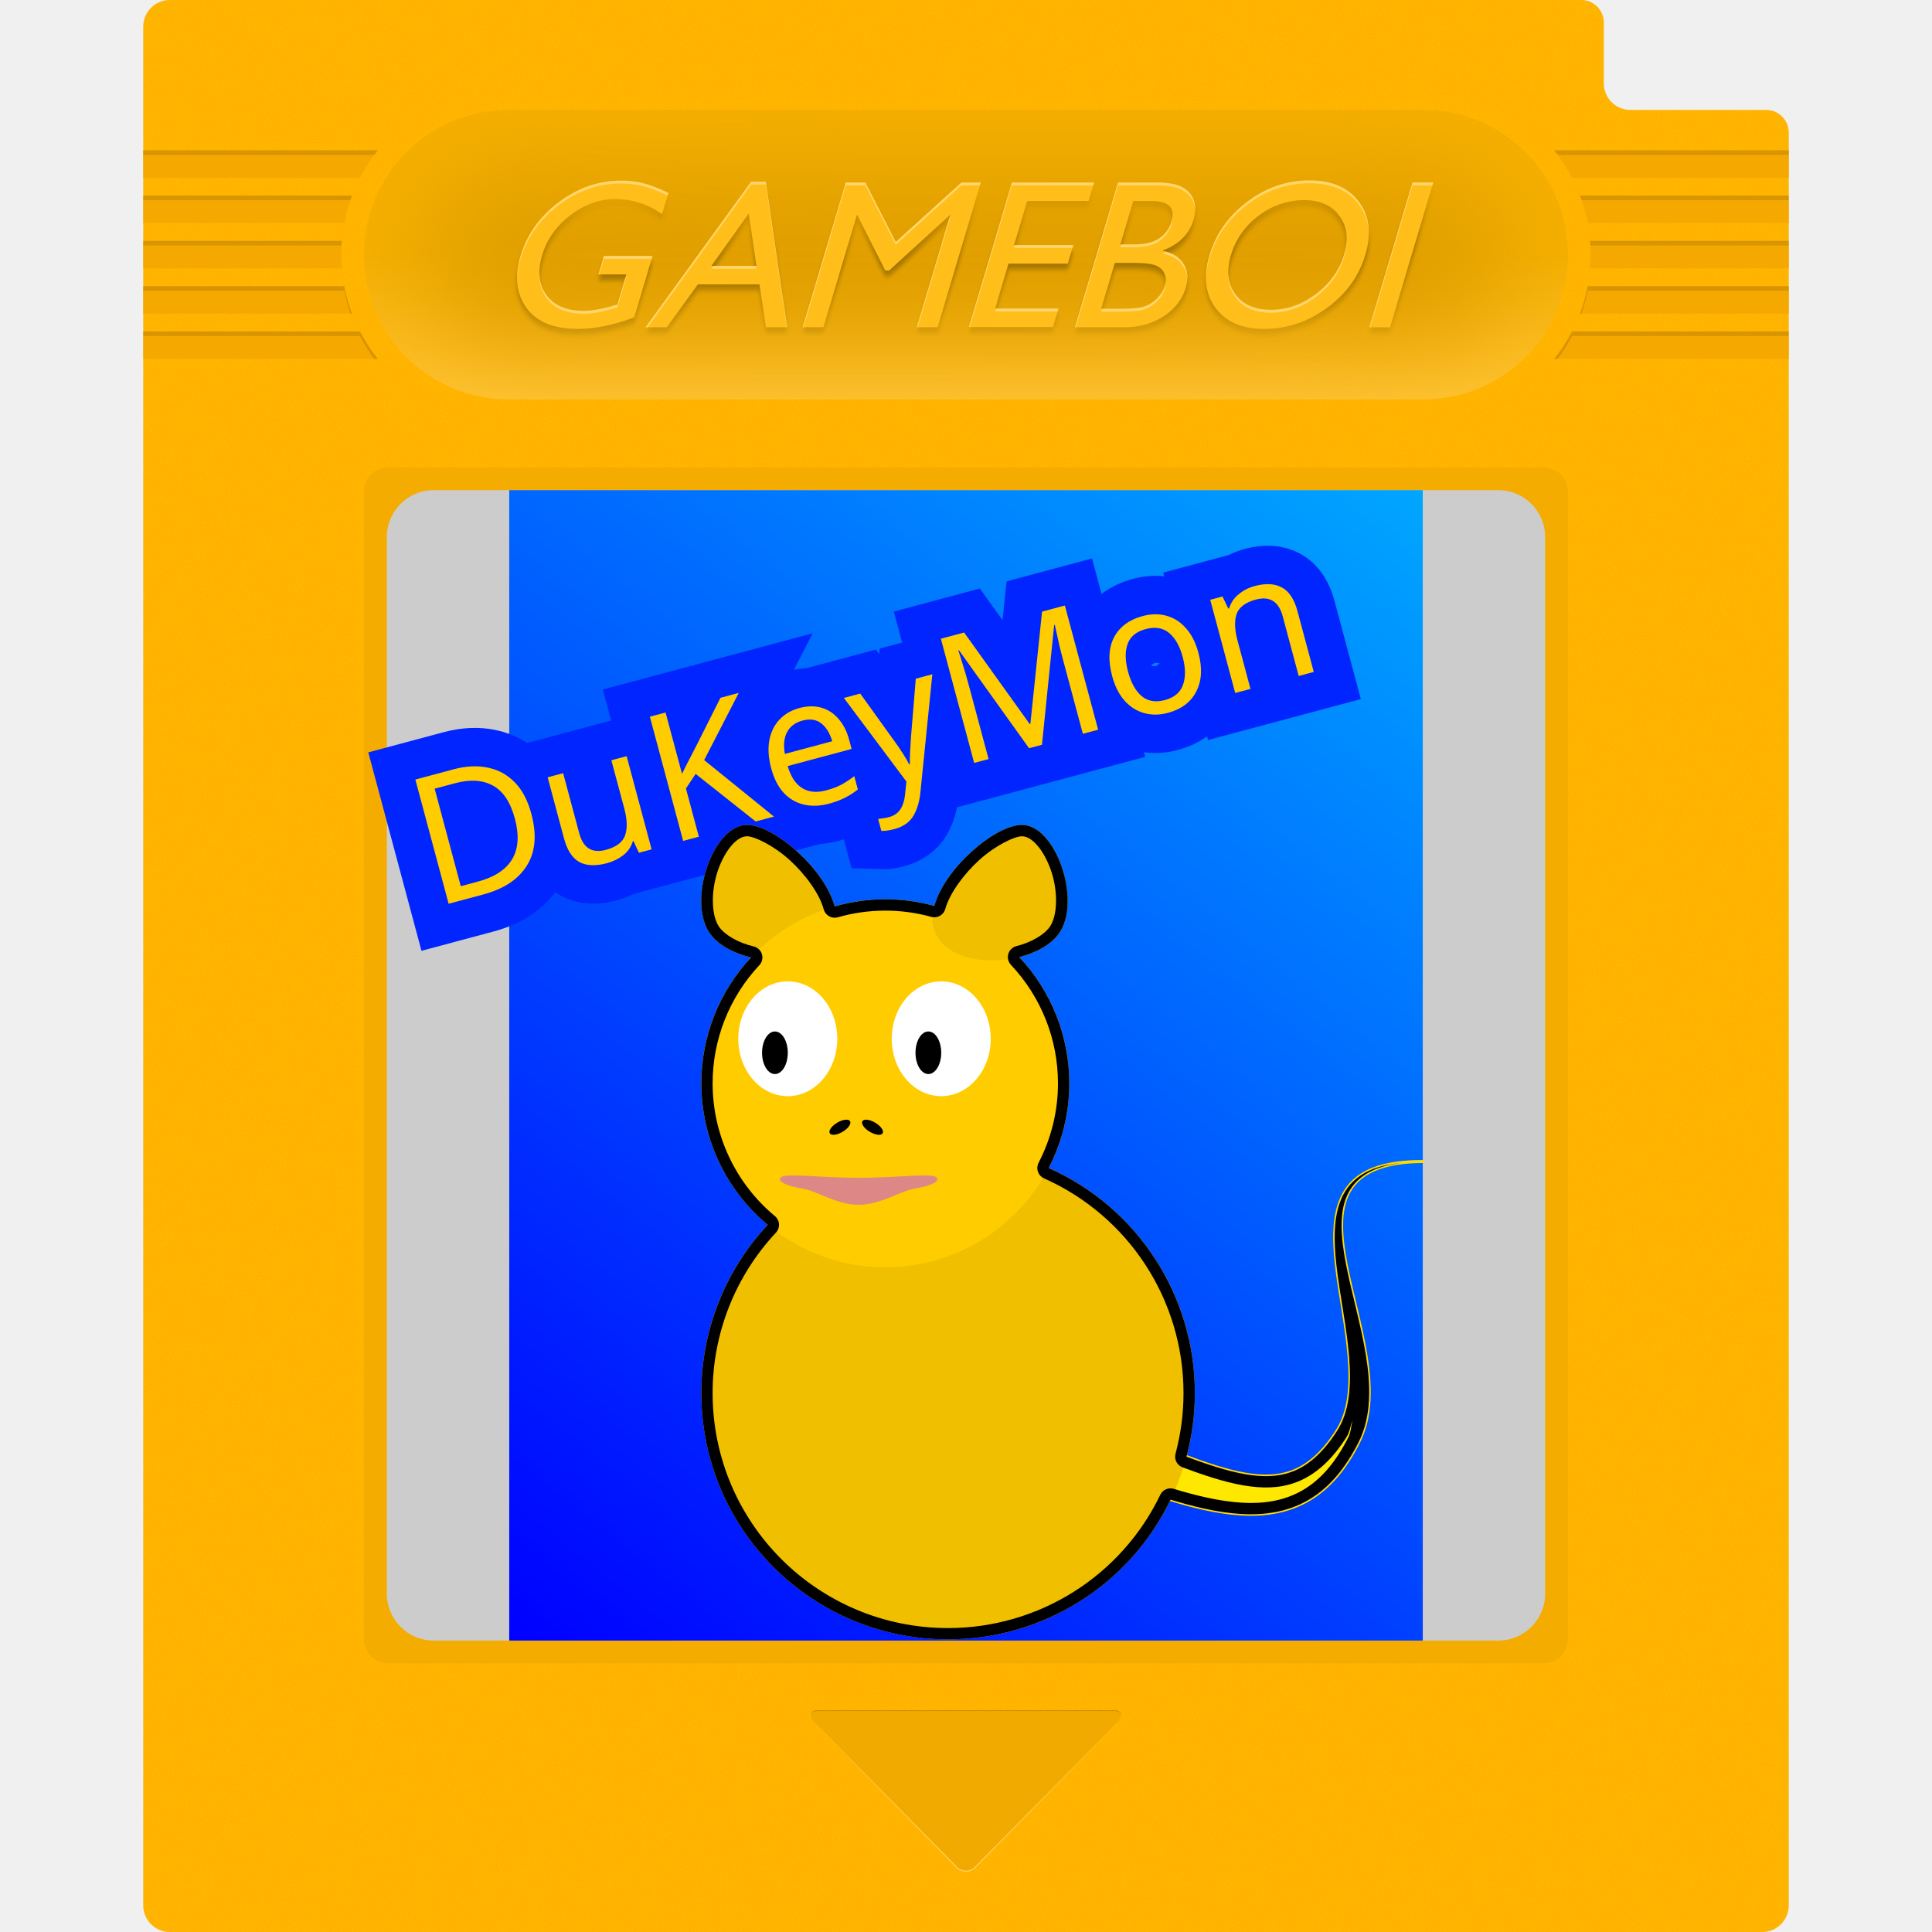
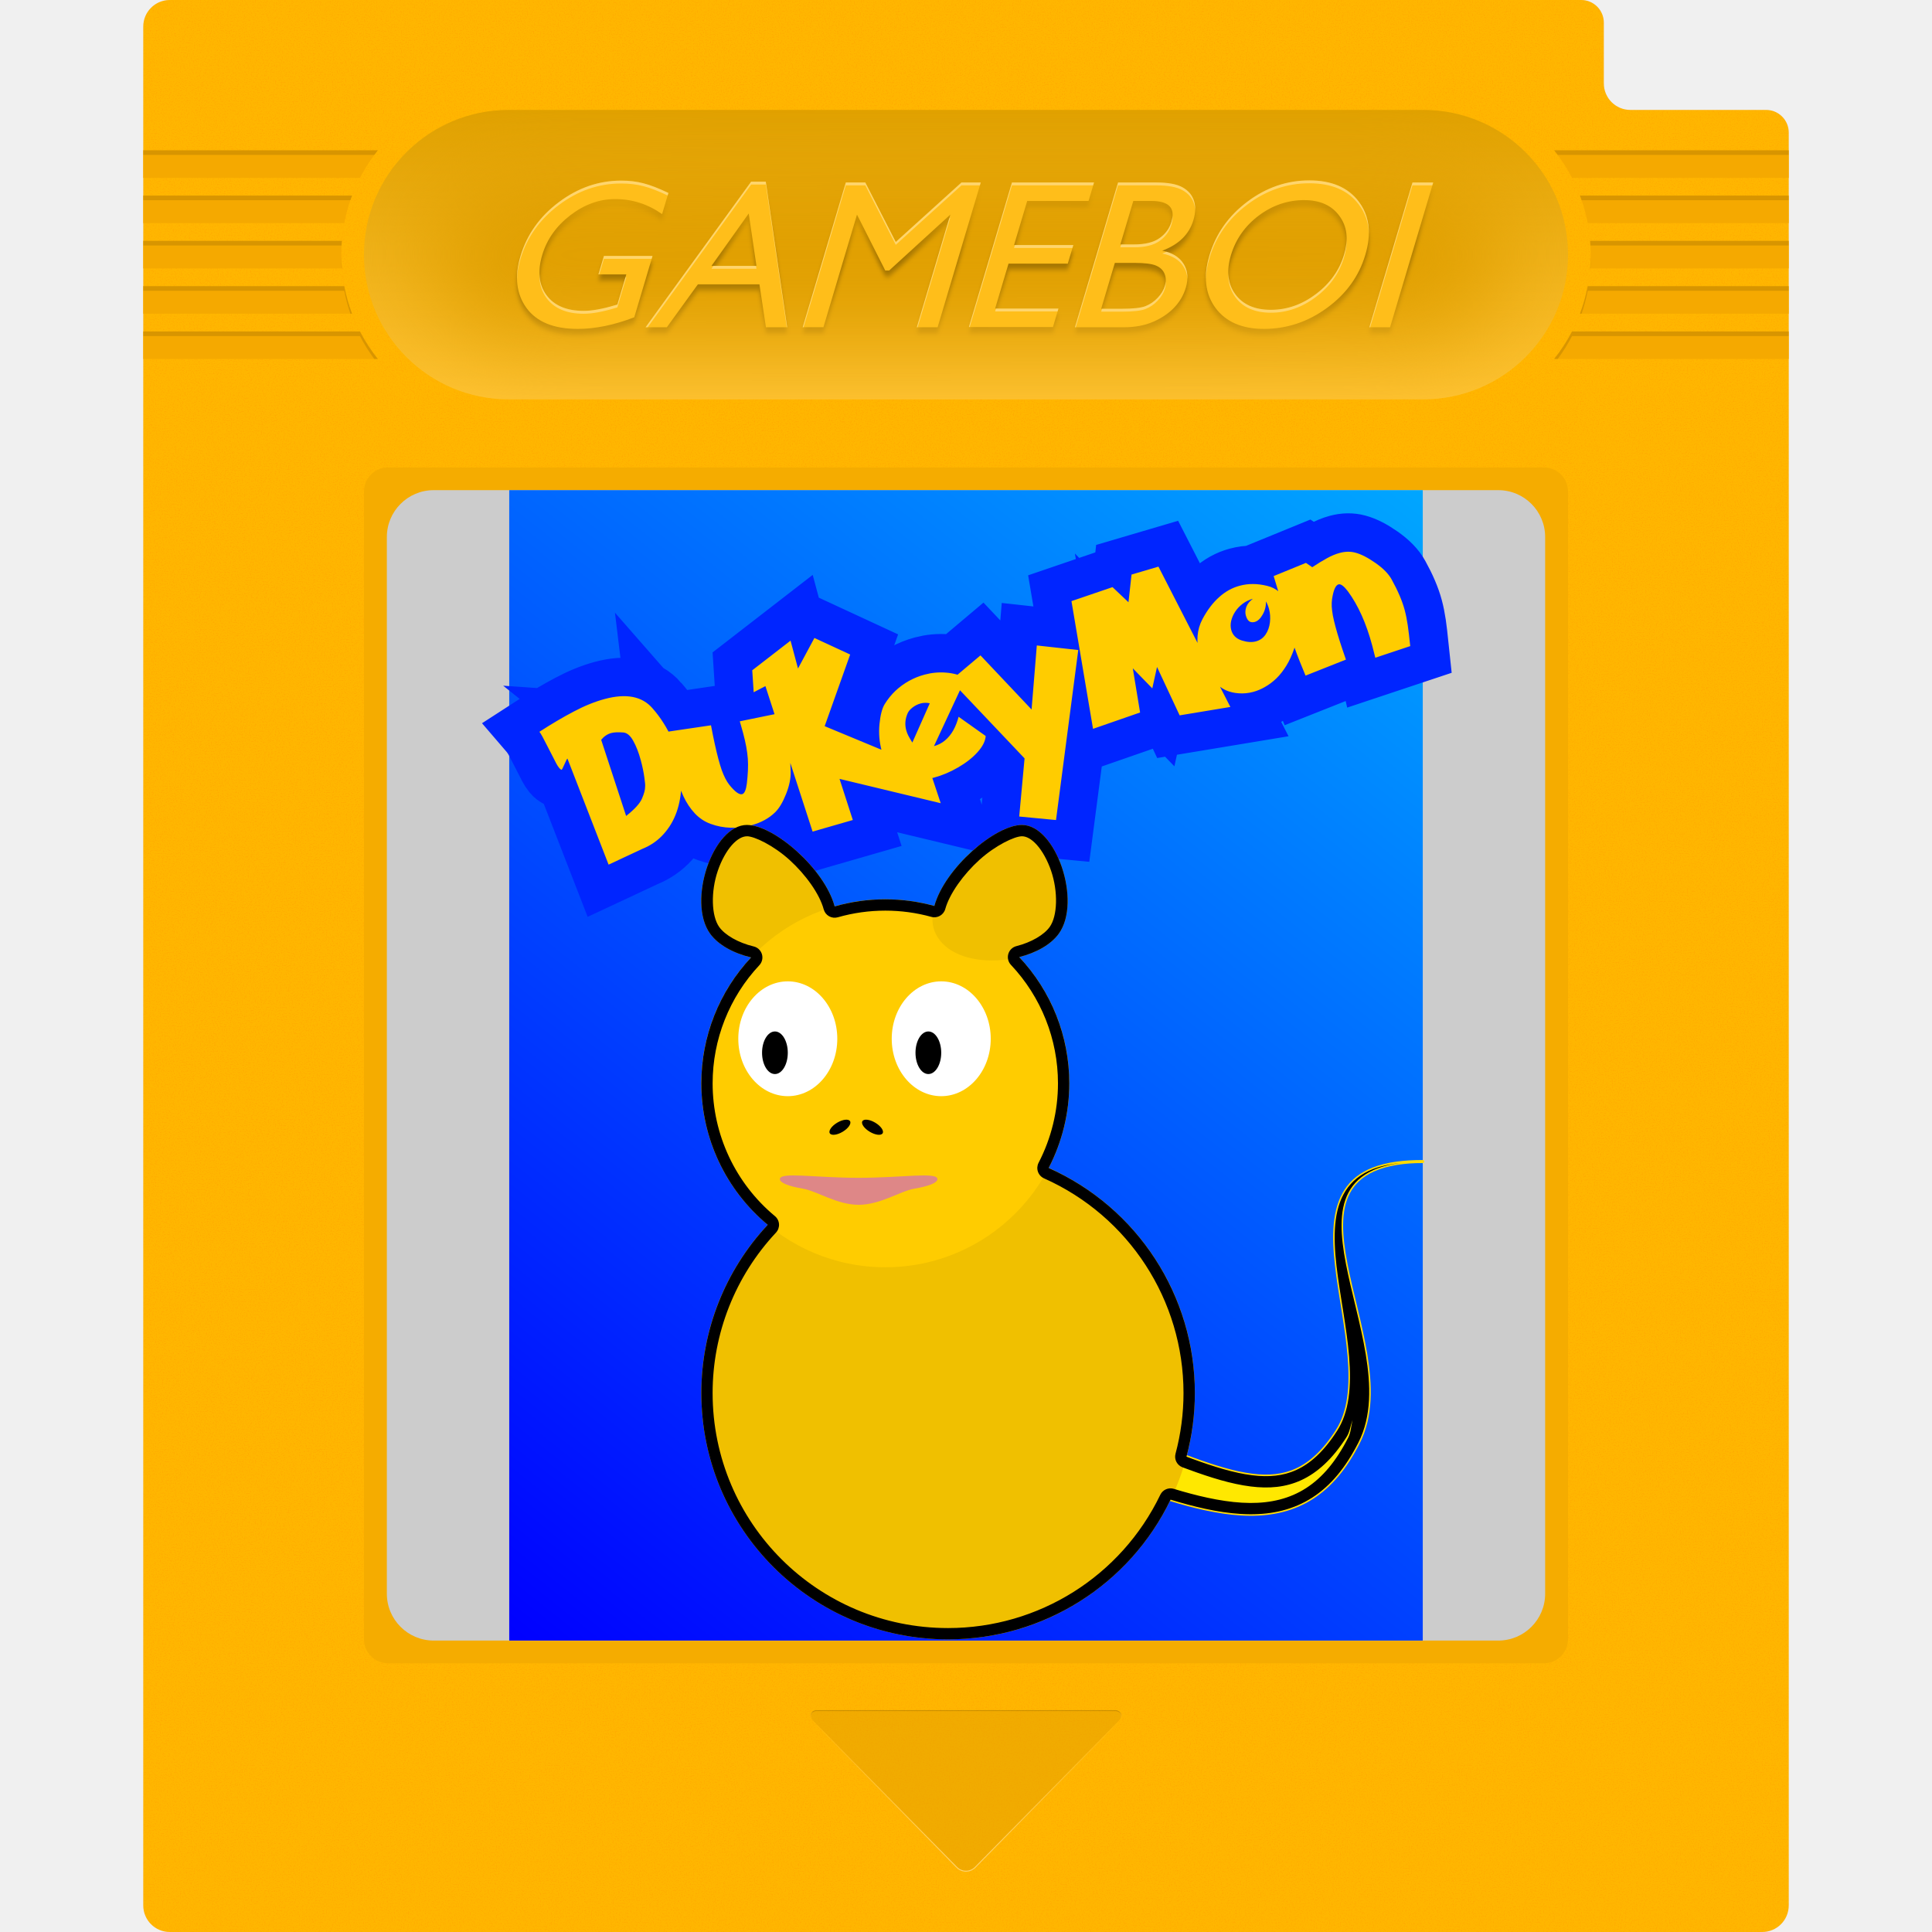
<svg xmlns="http://www.w3.org/2000/svg" xmlns:xlink="http://www.w3.org/1999/xlink" width="512" height="512" viewBox="0 0 135.467 135.467" version="1.1" id="svg5">
  <defs id="defs2">
    <linearGradient id="linearGradient33">
      <stop style="stop-color:#000000;stop-opacity:0.28;" offset="0" id="stop35" />
      <stop style="stop-color:#000000;stop-opacity:1;" offset="0.5" id="stop33" />
      <stop style="stop-color:#000000;stop-opacity:0;" offset="1" id="stop36" />
    </linearGradient>
    <linearGradient id="linearGradient30">
      <stop style="stop-color:#0000ff;stop-opacity:1;" offset="0" id="stop30" />
      <stop style="stop-color:#00a6ff;stop-opacity:1;" offset="1" id="stop31" />
    </linearGradient>
    <linearGradient id="linearGradient27">
-       <stop style="stop-color:#f5af00;stop-opacity:1;" offset="0.503" id="stop27" />
+       <stop style="stop-color:#e0a100;stop-opacity:1;" offset="0" id="stop27" />
      <stop style="stop-color:#ffc333;stop-opacity:1;" offset="1" id="stop28" />
    </linearGradient>
    <linearGradient id="linearGradient3">
      <stop style="stop-color:#000000;stop-opacity:0.46;" offset="0" id="stop3" />
      <stop style="stop-color:#ffffff;stop-opacity:0;" offset="0.05" id="stop4" />
      <stop style="stop-color:#ffffff;stop-opacity:1;" offset="1" id="stop5" />
    </linearGradient>
    <linearGradient xlink:href="#linearGradient3" id="linearGradient4" x1="67.733" y1="119.978" x2="67.733" y2="131.171" gradientUnits="userSpaceOnUse" />
    <clipPath clipPathUnits="userSpaceOnUse" id="clipPath26">
      <rect style="opacity:1;fill:#f5af00;fill-opacity:1;stroke:none;stroke-width:3.175;stroke-linecap:round;stroke-linejoin:round;stroke-miterlimit:12;stroke-dasharray:none;stroke-opacity:1;paint-order:markers stroke fill" id="rect27" width="84.425" height="20.294" x="22.891" y="-32.577" ry="10.147" />
    </clipPath>
    <filter style="color-interpolation-filters:sRGB" id="filter27" x="-0.111" y="-0.712" width="1.222" height="2.424">
      <feGaussianBlur stdDeviation="3.515" id="feGaussianBlur27" />
    </filter>
    <linearGradient xlink:href="#linearGradient27" id="linearGradient28" x1="67.733" y1="7.708" x2="67.733" y2="28.002" gradientUnits="userSpaceOnUse" />
    <linearGradient xlink:href="#linearGradient30" id="linearGradient31" x1="183.11" y1="94.387" x2="249.695" y2="10.538" gradientUnits="userSpaceOnUse" />
    <linearGradient xlink:href="#linearGradient33" id="linearGradient34" x1="-68.186" y1="20.95" x2="-68.416" y2="10.683" gradientUnits="userSpaceOnUse" gradientTransform="translate(139.7684,2.524567)" />
    <filter style="color-interpolation-filters:sRGB" id="filter34" x="-0.007" y="-0.043" width="1.014" height="1.086">
      <feGaussianBlur stdDeviation="0.187" id="feGaussianBlur34" />
    </filter>
    <filter style="color-interpolation-filters:sRGB;" id="filter41" x="0" y="0" width="1" height="1">
      <feTurbulence type="fractalNoise" baseFrequency="12 14" numOctaves="4" seed="338" result="turbulence" id="feTurbulence40" />
      <feComposite in="SourceGraphic" in2="turbulence" operator="in" result="composite1" id="feComposite40" />
      <feColorMatrix values="1 0 0 0 0 0 1 0 0 0 0 0 1 0 0 0 0 0 4 -1 " result="color" id="feColorMatrix40" />
      <feFlood flood-opacity="1" flood-color="rgb(255,173,0)" result="flood" id="feFlood40" />
      <feMerge result="merge" id="feMerge41">
        <feMergeNode in="flood" id="feMergeNode40" />
        <feMergeNode in="color" id="feMergeNode41" />
      </feMerge>
      <feComposite in2="SourceGraphic" operator="in" result="composite2" id="feComposite41" />
    </filter>
    <filter style="color-interpolation-filters:sRGB;" id="filter44" x="0" y="0" width="1" height="1">
      <feTurbulence type="fractalNoise" baseFrequency="12 12" numOctaves="4" seed="338" result="turbulence" id="feTurbulence43" />
      <feComposite in="SourceGraphic" in2="turbulence" operator="in" result="composite1" id="feComposite43" />
      <feColorMatrix values="1 0 0 0 0 0 1 0 0 0 0 0 1 0 0 0 0 0 4 -1 " result="color" id="feColorMatrix43" />
      <feFlood flood-opacity="1" flood-color="rgb(255,173,0)" result="flood" id="feFlood43" />
      <feMerge result="merge" id="feMerge44">
        <feMergeNode in="flood" id="feMergeNode43" />
        <feMergeNode in="color" id="feMergeNode44" />
      </feMerge>
      <feComposite in2="SourceGraphic" operator="in" result="composite2" id="feComposite44" />
    </filter>
  </defs>
  <g id="layer1">
    <path id="rect1" style="opacity:1;fill:#ffb600;fill-opacity:1;stroke-width:1.058;stroke-linecap:round;stroke-linejoin:round;stroke-miterlimit:12;paint-order:markers stroke fill;filter:url(#filter41)" d="M 11.911,0 C 10.877,0 10.045,0.832 10.045,1.866 V 133.601 c 0,1.034 0.832,1.866 1.866,1.866 H 123.556 c 1.034,0 1.866,-0.832 1.866,-1.866 V 9.295 a 1.587,1.587 45 0 0 -1.587,-1.587 h -9.513 c -1.034,0 -1.866,-0.832 -1.866,-1.866 V 1.587 A 1.587,1.587 45 0 0 110.868,0 Z" />
    <path id="rect6" style="opacity:1;fill:#f5a900;fill-opacity:1;stroke:none;stroke-width:1.634;stroke-linecap:round;stroke-linejoin:round;stroke-miterlimit:12;stroke-dasharray:none;stroke-opacity:1;paint-order:markers stroke fill" d="M 10.045 10.538 L 10.045 12.472 L 25.241 12.472 C 25.597 11.785 26.019 11.137 26.498 10.538 L 10.045 10.538 z M 108.969 10.538 C 109.448 11.137 109.87 11.785 110.225 12.472 L 125.421 12.472 L 125.421 10.538 L 108.969 10.538 z M 10.045 13.713 L 10.045 15.647 L 24.142 15.647 C 24.269 14.98 24.452 14.334 24.687 13.713 L 10.045 13.713 z M 110.779 13.713 C 111.014 14.334 111.198 14.98 111.325 15.647 L 125.421 15.647 L 125.421 13.713 L 110.779 13.713 z M 10.045 16.888 L 10.045 18.822 L 23.973 18.822 C 23.947 18.503 23.933 18.181 23.933 17.855 C 23.933 17.53 23.947 17.207 23.973 16.888 L 10.045 16.888 z M 111.494 16.888 C 111.52 17.207 111.533 17.53 111.533 17.855 C 111.533 18.181 111.52 18.503 111.494 18.822 L 125.421 18.822 L 125.421 16.888 L 111.494 16.888 z M 10.045 20.063 L 10.045 21.997 L 24.687 21.997 C 24.452 21.375 24.268 20.729 24.141 20.063 L 10.045 20.063 z M 111.326 20.063 C 111.198 20.729 111.015 21.375 110.78 21.997 L 125.421 21.997 L 125.421 20.063 L 111.326 20.063 z M 10.045 23.238 L 10.045 25.172 L 26.498 25.172 C 26.018 24.572 25.597 23.925 25.241 23.238 L 10.045 23.238 z M 110.226 23.238 C 109.87 23.925 109.448 24.572 108.969 25.172 L 125.421 25.172 L 125.421 23.238 L 110.226 23.238 z " />
    <path id="path2" style="opacity:0.44;fill:#e09c00;stroke-width:0.132;stroke-linecap:round;stroke-linejoin:round;stroke-miterlimit:12;paint-order:markers stroke fill;stroke:url(#linearGradient4);stroke-opacity:1;stroke-dasharray:none;fill-opacity:1" d="M 67.113,130.911 56.977,120.608 a 0.371,0.371 0 0 1 0.264,-0.63 h 20.983 a 0.371,0.371 0 0 1 0.264,0.63 l -10.136,10.302 a 0.87,0.87 0 0 1 -1.241,0 z" />
    <path style="baseline-shift:baseline;display:inline;overflow:visible;vector-effect:none;fill:#ffb600;stroke-linecap:round;stroke-linejoin:round;stroke-miterlimit:12;paint-order:markers stroke fill;filter:url(#filter44);enable-background:accumulate;stop-color:#000000" d="m 35.668,6.12 c -6.474,0 -11.734,5.261 -11.734,11.734 0,6.474 5.261,11.734 11.734,11.734 h 64.131 c 6.474,0 11.734,-5.261 11.734,-11.734 0,-6.474 -5.261,-11.734 -11.734,-11.734 z m 0,3.174 h 64.131 c 4.77,0 8.559,3.791 8.559,8.561 0,4.77 -3.789,8.561 -8.559,8.561 H 35.668 c -4.77,0 -8.559,-3.791 -8.559,-8.561 0,-4.77 3.789,-8.561 8.559,-8.561 z" id="path42" />
    <rect style="opacity:1;fill:url(#linearGradient28);fill-opacity:1;stroke:none;stroke-width:3.175;stroke-linecap:round;stroke-linejoin:round;stroke-miterlimit:12;stroke-dasharray:none;stroke-opacity:1;paint-order:markers stroke fill" id="rect5" width="84.425" height="20.294" x="25.521" y="7.708" ry="10.147" />
    <path id="path23" style="opacity:0.12;fill:#000000;fill-opacity:1;stroke:none;stroke-width:1.634;stroke-linecap:round;stroke-linejoin:round;stroke-miterlimit:12;stroke-dasharray:none;stroke-opacity:1;paint-order:markers stroke fill" d="m 10.045,10.538 v 0.326 H 26.246 c 0.082,-0.11 0.166,-0.219 0.252,-0.326 z m 98.924,0 c 0.086,0.107 0.17,0.216 0.252,0.326 h 16.201 v -0.326 z m -98.924,3.175 v 0.326 h 14.524 c 0.038,-0.109 0.077,-0.218 0.118,-0.326 z m 100.734,0 c 0.041,0.108 0.08,0.217 0.118,0.326 h 14.524 v -0.326 z m -100.734,3.175 v 0.326 h 13.905 c 0.006,-0.109 0.013,-0.218 0.022,-0.326 z m 101.449,0 c 0.009,0.108 0.016,0.217 0.022,0.326 h 13.905 v -0.326 z m -87.56,1.13 c -7.37e-4,0.054 -0.001,0.109 -0.001,0.163 0,0.215 0.006,0.428 0.017,0.64 h 0.022 c -0.022,-0.265 -0.035,-0.533 -0.038,-0.804 z m 87.598,0 c -0.004,0.27 -0.017,0.538 -0.038,0.804 h 0.022 c 0.011,-0.212 0.017,-0.426 0.017,-0.64 0,-0.054 -2.9e-4,-0.109 -0.001,-0.163 z M 10.045,20.063 v 0.326 h 14.096 c 0.105,0.55 0.249,1.087 0.428,1.608 h 0.118 c -0.235,-0.621 -0.419,-1.268 -0.546,-1.934 z m 101.28,0 c -0.127,0.666 -0.311,1.312 -0.546,1.934 h 0.118 c 0.179,-0.52 0.323,-1.057 0.428,-1.608 h 14.096 v -0.326 z m -101.28,3.175 v 0.326 h 15.195 c 0.292,0.564 0.629,1.102 1.005,1.608 h 0.252 C 26.018,24.572 25.597,23.925 25.241,23.238 Z m 100.18,0 c -0.356,0.687 -0.778,1.334 -1.257,1.934 h 0.252 c 0.376,-0.506 0.713,-1.044 1.005,-1.608 h 15.195 v -0.326 z" />
    <path id="path26" clip-path="url(#clipPath26)" style="display:inline;opacity:1;mix-blend-mode:normal;fill:#e09f00;fill-opacity:1;stroke:none;stroke-width:3.175;stroke-linecap:round;stroke-linejoin:round;stroke-miterlimit:12;stroke-dasharray:none;stroke-opacity:1;paint-order:markers stroke fill;filter:url(#filter27)" d="m 96.359,-28.346 c -21.47,0.012 -42.944,-0.053 -64.411,0.094 -3.432,0.544 -5.836,4.592 -4.462,7.839 0.874,2.428 3.434,4.143 6.027,3.869 9.566,0.043 19.133,0.015 28.7,0.026 12.051,-0.009 24.106,0.02 36.153,-0.119 3.385,-0.6 5.707,-4.599 4.359,-7.812 -0.828,-2.351 -3.228,-4.002 -5.725,-3.906 -0.214,0.003 -0.427,0.005 -0.641,0.008 z" transform="translate(2.629564,40.28431)" />
    <rect style="opacity:1;fill:#f5ac00;fill-opacity:1;stroke:none;stroke-width:4.432;stroke-linecap:round;stroke-linejoin:round;stroke-miterlimit:12;stroke-dasharray:none;stroke-opacity:1;paint-order:markers stroke fill" id="rect28" width="84.425" height="83.85" x="25.521" y="32.775" ry="1.694" />
    <g id="g31" transform="matrix(0.9620046,0,0,0.9620046,-140.4466,24.23088)">
      <rect style="opacity:1;fill:#cccccc;fill-opacity:1;stroke:none;stroke-width:4.432;stroke-linecap:round;stroke-linejoin:round;stroke-miterlimit:12;stroke-dasharray:none;stroke-opacity:1;paint-order:markers stroke fill" id="rect29" width="84.425" height="83.85" x="174.19" y="10.538" ry="3.416" />
      <rect style="opacity:1;fill:url(#linearGradient31);fill-opacity:1;stroke:none;stroke-width:2.896;stroke-linecap:round;stroke-linejoin:round;stroke-miterlimit:12;stroke-dasharray:none;stroke-opacity:1;paint-order:markers stroke fill" id="rect30" width="66.585" height="83.85" x="183.11" y="10.538" ry="0" />
    </g>
    <path d="m 47.817,18.36 h 3.408 v 4.302 q -1.875,0.814 -3.72,0.814 -2.521,0 -4.033,-1.468 -1.504,-1.475 -1.504,-3.633 0,-2.274 1.562,-3.786 1.562,-1.511 3.917,-1.511 0.857,0 1.628,0.189 0.77,0.182 1.947,0.676 v 1.482 q -1.817,-1.054 -3.604,-1.054 -1.664,0 -2.805,1.134 -1.141,1.134 -1.141,2.783 0,1.729 1.141,2.827 1.141,1.097 2.936,1.097 0.872,0 2.085,-0.4 l 0.138,-0.044 v -2.114 h -1.955 z m 8.77,-5.21 h 1.025 l 4.541,10.209 h -1.49 l -1.352,-3.008 h -4.316 l -1.279,3.008 h -1.49 z m 2.129,5.908 -1.635,-3.677 -1.519,3.677 z m 12.636,-5.849 h 1.352 v 10.151 h -1.461 v -7.898 l -3.125,3.924 h -0.269 l -3.154,-3.924 v 7.898 H 63.243 V 13.208 h 1.366 l 3.379,4.171 z m 3.539,0 h 5.755 v 1.293 H 76.344 v 3.095 h 4.156 v 1.301 H 76.344 v 3.154 h 4.44 v 1.293 H 74.891 Z M 85.769,23.359 H 82.332 V 13.208 h 2.659 q 1.257,0 1.962,0.342 0.705,0.334 1.075,0.93 0.371,0.589 0.371,1.366 0,1.497 -1.548,2.144 1.112,0.211 1.766,0.916 0.661,0.705 0.661,1.686 0,0.777 -0.4,1.388 -0.4,0.61 -1.177,0.995 -0.77,0.385 -1.933,0.385 z m -0.734,-8.858 h -1.25 v 3.052 h 0.966 q 1.163,0 1.649,-0.443 0.494,-0.443 0.494,-1.148 0,-1.461 -1.86,-1.461 z m 0.109,4.345 h -1.359 v 3.219 h 1.431 q 1.192,0 1.613,-0.182 0.429,-0.189 0.683,-0.581 0.262,-0.392 0.262,-0.843 0,-0.465 -0.276,-0.85 -0.269,-0.385 -0.77,-0.574 -0.501,-0.189 -1.584,-0.189 z m 10.551,-5.784 q 2.354,0 3.917,1.49 1.57,1.49 1.57,3.735 0,2.245 -1.584,3.72 -1.577,1.468 -3.982,1.468 -2.296,0 -3.829,-1.468 -1.526,-1.475 -1.526,-3.691 0,-2.274 1.54,-3.764 1.54,-1.49 3.895,-1.49 z m 0.058,1.381 q -1.744,0 -2.87,1.09 -1.119,1.09 -1.119,2.783 0,1.642 1.126,2.732 1.126,1.09 2.819,1.09 1.7,0 2.834,-1.112 1.141,-1.112 1.141,-2.768 0,-1.613 -1.141,-2.71 -1.134,-1.104 -2.79,-1.104 z m 7.223,-1.235 h 1.453 v 10.151 h -1.453 z" id="text33" style="font-size:14.881px;line-height:1.25;font-family:'Gill Sans MT';-inkscape-font-specification:'Gill Sans MT, Normal';text-align:center;text-orientation:upright;text-anchor:middle;display:inline;fill:url(#linearGradient34);stroke-width:0.578;filter:url(#filter34);opacity:0.283" transform="skewX(-16.59157)" aria-label="GAMEBOI" />
    <path d="m 42.347,17.946 h 3.408 l -1.282,4.302 q -2.117,0.814 -3.963,0.814 -2.521,0 -3.595,-1.468 -1.065,-1.475 -0.422,-3.633 0.678,-2.274 2.69,-3.786 2.013,-1.511 4.367,-1.511 0.857,0 1.571,0.189 0.716,0.182 1.746,0.676 l -0.442,1.482 q -1.503,-1.054 -3.29,-1.054 -1.664,0 -3.143,1.134 -1.479,1.134 -1.97,2.783 -0.515,1.729 0.299,2.827 0.814,1.097 2.609,1.097 0.872,0 2.205,-0.4 l 0.151,-0.044 0.63,-2.114 h -1.955 z m 10.323,-5.21 h 1.025 l 1.5,10.209 h -1.49 l -0.455,-3.008 h -4.316 l -2.175,3.008 h -1.49 z m 0.369,5.908 -0.539,-3.677 -2.614,3.677 z m 14.379,-5.849 h 1.352 L 65.744,22.945 H 64.284 L 66.637,15.046 62.343,18.97 h -0.269 l -1.984,-3.924 -2.353,7.898 H 56.283 l 3.025,-10.151 h 1.366 l 2.136,4.171 z m 3.539,0 h 5.755 l -0.385,1.293 h -4.302 l -0.922,3.095 h 4.156 l -0.388,1.301 h -4.156 l -0.94,3.154 h 4.44 l -0.385,1.293 h -5.893 z m 7.853,10.151 h -3.437 l 3.025,-10.151 h 2.659 q 1.257,0 1.86,0.342 0.605,0.334 0.798,0.93 0.195,0.589 -0.036,1.366 -0.446,1.497 -2.186,2.144 1.049,0.211 1.493,0.916 0.451,0.705 0.159,1.686 -0.232,0.777 -0.813,1.388 -0.582,0.61 -1.474,0.995 -0.885,0.385 -2.048,0.385 z m 1.905,-8.858 h -1.25 l -0.909,3.052 h 0.966 q 1.163,0 1.782,-0.443 0.626,-0.443 0.836,-1.148 0.435,-1.461 -1.425,-1.461 z m -1.186,4.345 h -1.359 l -0.959,3.219 h 1.431 q 1.192,0 1.667,-0.182 0.485,-0.189 0.856,-0.581 0.378,-0.392 0.513,-0.843 0.139,-0.465 -0.023,-0.85 -0.154,-0.385 -0.599,-0.574 -0.445,-0.189 -1.528,-0.189 z m 12.274,-5.784 q 2.354,0 3.473,1.49 1.126,1.49 0.457,3.735 -0.669,2.245 -2.693,3.72 -2.014,1.468 -4.419,1.468 -2.296,0 -3.392,-1.468 -1.086,-1.475 -0.426,-3.691 0.678,-2.274 2.662,-3.764 1.984,-1.49 4.339,-1.49 z m -0.353,1.381 q -1.744,0 -3.195,1.09 -1.444,1.09 -1.948,2.783 -0.489,1.642 0.312,2.732 0.802,1.09 2.495,1.09 1.7,0 3.165,-1.112 1.472,-1.112 1.966,-2.768 0.481,-1.613 -0.333,-2.71 -0.804,-1.104 -2.461,-1.104 z m 7.591,-1.235 h 1.453 l -3.025,10.151 h -1.453 z" id="text31" style="font-size:14.881px;line-height:1.25;font-family:'Gill Sans MT';-inkscape-font-specification:'Gill Sans MT, Normal';text-align:center;text-orientation:upright;text-anchor:middle;display:inline;fill:#ffbe1a;stroke-width:0.578" aria-label="GAMEBOI" />
    <path id="text32" style="font-style:normal;font-variant:normal;font-weight:normal;font-stretch:normal;font-size:14.881px;line-height:1.25;font-family:'Gill Sans MT';-inkscape-font-specification:'Gill Sans MT, Normal';font-variant-ligatures:normal;font-variant-caps:normal;font-variant-numeric:normal;font-variant-east-asian:normal;text-align:center;text-orientation:upright;text-anchor:middle;display:inline;opacity:0.361;fill:#ffffff;fill-opacity:1;stroke-width:0.578" d="m 91.803,12.649 c -1.57,0 -3.016,0.497 -4.339,1.49 -1.323,0.993 -2.21,2.248 -2.662,3.764 -0.178,0.597 -0.261,1.154 -0.249,1.67 0.011,-0.459 0.094,-0.948 0.249,-1.468 0.452,-1.516 1.339,-2.771 2.662,-3.764 1.323,-0.993 2.769,-1.49 4.339,-1.49 1.57,0 2.727,0.497 3.473,1.49 0.451,0.597 0.686,1.285 0.705,2.065 0.02,-0.864 -0.215,-1.619 -0.705,-2.268 -0.746,-0.993 -1.903,-1.49 -3.473,-1.49 z m -48.253,0.015 c -1.57,0 -3.025,0.503 -4.367,1.511 -1.342,1.008 -2.239,2.27 -2.69,3.786 -0.173,0.58 -0.253,1.123 -0.241,1.629 0.011,-0.448 0.091,-0.923 0.241,-1.426 0.452,-1.516 1.349,-2.778 2.69,-3.786 1.342,-1.008 2.797,-1.512 4.367,-1.512 0.572,0 1.096,0.063 1.571,0.189 0.465,0.118 1.029,0.335 1.693,0.651 l 0.053,-0.178 c -0.687,-0.329 -1.269,-0.555 -1.746,-0.676 -0.476,-0.126 -1,-0.189 -1.571,-0.189 z m 9.119,0.072 -7.402,10.209 h 0.147 L 52.669,12.94 h 1.025 l 1.47,10.006 h 0.03 L 53.694,12.737 Z m 6.639,0.058 -3.025,10.151 h 0.06 l 2.964,-9.948 h 1.366 l 2.136,4.171 4.607,-4.171 h 1.291 l 0.06,-0.203 h -1.351 l -4.607,4.171 -2.136,-4.171 z m 11.648,0 -3.02,10.136 h 0.06 l 2.96,-9.934 h 5.694 l 0.06,-0.203 z m 7.44,0 -3.024,10.151 h 0.06 l 2.964,-9.948 h 2.66 c 0.838,0 1.458,0.114 1.86,0.342 0.403,0.223 0.67,0.533 0.798,0.93 0.05,0.15 0.079,0.309 0.087,0.477 0.011,-0.245 -0.018,-0.472 -0.087,-0.681 -0.129,-0.397 -0.395,-0.707 -0.798,-0.93 -0.402,-0.228 -1.022,-0.342 -1.86,-0.342 z m 20.644,0 -3.025,10.151 h 0.06 l 2.964,-9.948 h 1.393 l 0.06,-0.203 z m -16.823,2.356 c -0.01,0.122 -0.035,0.255 -0.078,0.397 -0.14,0.47 -0.419,0.853 -0.836,1.148 -0.413,0.295 -1.007,0.443 -1.782,0.443 h -0.906 l -0.06,0.203 h 0.966 c 0.775,0 1.369,-0.148 1.782,-0.443 0.417,-0.295 0.696,-0.678 0.836,-1.148 0.067,-0.226 0.093,-0.427 0.078,-0.6 z m -15.58,0.099 -0.083,0.076 -2.27,7.62 h 0.06 z m 27.784,1.57 c -0.01,0.322 -0.069,0.663 -0.177,1.024 -0.329,1.104 -0.984,2.027 -1.966,2.768 -0.977,0.741 -2.032,1.112 -3.165,1.112 -1.129,0 -1.96,-0.363 -2.494,-1.09 -0.313,-0.426 -0.478,-0.914 -0.496,-1.466 -0.02,0.636 0.145,1.192 0.496,1.669 0.534,0.727 1.366,1.09 2.494,1.09 1.134,0 2.189,-0.371 3.165,-1.112 0.981,-0.741 1.637,-1.664 1.966,-2.768 0.13,-0.438 0.189,-0.847 0.177,-1.227 z m -23.259,0.363 -0.06,0.203 h 4.096 l 0.06,-0.203 z m 10.639,0.469 c -0.099,0.044 -0.202,0.087 -0.309,0.127 0.699,0.14 1.197,0.445 1.493,0.915 0.165,0.258 0.256,0.543 0.271,0.857 0.019,-0.394 -0.071,-0.747 -0.271,-1.059 -0.25,-0.397 -0.645,-0.677 -1.184,-0.839 z m -39.454,0.294 -0.386,1.293 h 0.06 l 0.325,-1.09 h 3.348 l 0.06,-0.203 z m 7.682,0.698 -0.144,0.203 h 3.154 l -0.03,-0.203 z m -12.204,0.576 c -0.02,0.649 0.146,1.21 0.497,1.683 0.543,0.731 1.412,1.097 2.609,1.097 0.581,0 1.316,-0.133 2.205,-0.399 l 0.151,-0.044 0.63,-2.114 h -0.06 l -0.569,1.912 -0.151,0.043 c -0.888,0.266 -1.623,0.399 -2.205,0.399 -1.197,0 -2.066,-0.366 -2.609,-1.097 -0.314,-0.423 -0.48,-0.916 -0.497,-1.48 z m 43.914,0.516 c -0.008,0.1 -0.028,0.204 -0.06,0.31 -0.089,0.3 -0.26,0.581 -0.513,0.843 -0.247,0.262 -0.533,0.455 -0.856,0.581 -0.317,0.121 -0.873,0.181 -1.667,0.181 h -1.371 l -0.06,0.203 h 1.431 c 0.794,0 1.35,-0.061 1.667,-0.182 0.323,-0.126 0.609,-0.319 0.856,-0.581 0.252,-0.262 0.423,-0.543 0.513,-0.843 0.054,-0.18 0.074,-0.351 0.06,-0.513 z m -11.904,1.901 -0.06,0.203 h 4.38 l 0.06,-0.203 z" />
    <text xml:space="preserve" style="font-style:normal;font-variant:normal;font-weight:normal;font-stretch:normal;font-size:14.881px;line-height:1.25;font-family:'Gill Sans MT';-inkscape-font-specification:'Gill Sans MT, Normal';font-variant-ligatures:normal;font-variant-caps:normal;font-variant-numeric:normal;font-variant-east-asian:normal;text-align:center;text-orientation:upright;text-anchor:middle;display:none;fill:#ffbe1a;fill-opacity:1;stroke-width:0.578" x="73.264" y="22.945" id="text34" transform="skewX(-16.59157)">
      <tspan id="tspan34" style="font-style:normal;font-variant:normal;font-weight:normal;font-stretch:normal;font-size:14.881px;font-family:'Gill Sans MT';-inkscape-font-specification:'Gill Sans MT, Normal';font-variant-ligatures:normal;font-variant-caps:normal;font-variant-numeric:normal;font-variant-east-asian:normal;fill:#ffbe1a;fill-opacity:1;stroke-width:0.578" x="0" y="0">GAMEBOI</tspan>
    </text>
-     <text xml:space="preserve" style="font-size:12.627px;line-height:1.25;font-family:'Pokemon Solid';-inkscape-font-specification:'Pokemon Solid, Normal';text-align:center;text-orientation:upright;text-anchor:middle;fill:#ffcc00;stroke:#0025ff;stroke-width:5.388;stroke-dasharray:none;stroke-opacity:1;paint-order:markers stroke fill" x="53.496" y="69.352" id="text44" transform="rotate(-15)">
-       <tspan id="tspan44" style="fill:#ffcc00;stroke:#0025ff;stroke-width:5.388;stroke-dasharray:none;stroke-opacity:1;paint-order:markers stroke fill" x="53.496" y="69.352">DuKeyMon</tspan>
-     </text>
+     <path d="m 28.913,60.918 q -0.512,-0.179 -0.814,-0.179 -0.419,0 -0.808,0.277 l 0.308,5.611 q 1.042,-0.45 1.387,-0.888 0.351,-0.444 0.425,-0.734 0.062,-0.136 0.123,-0.672 0.068,-0.536 0.068,-1.196 0,-0.863 -0.16,-1.474 -0.154,-0.617 -0.53,-0.746 z m 2.423,-1.11 q 0.29,0.58 0.481,1.202 0.197,0.617 0.284,1.233 0.092,0.617 0.092,1.215 0,1.073 -0.29,2.059 -0.284,0.987 -0.82,1.77 -0.536,0.777 -1.301,1.264 -0.758,0.487 -1.683,0.598 l -2.571,0.456 -0.863,-7.929 q -0.043,0 -0.302,0.327 -0.259,0.327 -0.302,0.327 -0.136,-0.092 -0.24,-0.524 -0.099,-0.432 -0.29,-1.344 -0.185,-0.913 -0.277,-1.11 1.424,-0.462 2.682,-0.746 1.258,-0.29 2.343,-0.29 2.331,0 3.058,1.492 z m 0.629,1.868 3.027,0.351 q -0.111,1.461 -0.111,2.411 0,0.475 0.025,0.82 0.031,0.345 0.092,0.629 0.062,0.284 0.148,0.487 0.388,0.882 0.709,0.882 0.247,0 0.506,-0.629 0.173,-0.438 0.308,-0.857 0.136,-0.425 0.21,-0.808 0.074,-0.382 0.111,-0.839 0.037,-0.456 0.037,-0.999 0,-0.543 -0.012,-0.845 l 2.577,0.154 q 0.203,1.276 0.24,1.541 0.037,0.259 0.037,0.654 0,0.672 -0.327,1.998 -0.16,0.672 -0.709,1.412 -0.549,0.74 -1.061,1.036 -0.802,0.456 -1.868,0.456 -0.74,0 -1.443,-0.21 -0.697,-0.21 -1.282,-0.623 -0.549,-0.382 -0.882,-0.999 -0.327,-0.617 -0.456,-1.344 -0.129,-0.728 -0.129,-1.615 0,-0.53 0.031,-1.024 0.037,-0.493 0.092,-1.005 0.055,-0.518 0.129,-1.036 z m 6.819,-2.627 3.132,-1.313 v 2.022 l 1.665,-1.77 2.121,1.77 -3.027,4.39 6.314,4.852 0.148,2.472 -6.412,-3.484 0.154,3.027 -2.935,0.055 -0.555,-10.71 -0.906,0.203 z m 13.133,6.893 1.486,1.794 q -0.179,0.518 -0.851,0.95 -0.666,0.432 -1.591,0.678 -0.919,0.253 -1.837,0.253 -0.814,0 -1.455,-0.216 -0.635,-0.216 -0.98,-0.654 -0.598,-0.752 -0.598,-1.924 0,-0.925 0.333,-1.819 0.339,-0.9 0.715,-1.258 0.45,-0.425 0.974,-0.709 0.53,-0.284 1.098,-0.425 0.567,-0.142 1.165,-0.142 0.783,0 1.486,0.253 0.709,0.247 1.239,0.721 l -3.385,4.039 q 0.45,0 0.851,-0.185 0.407,-0.191 0.746,-0.536 0.339,-0.351 0.604,-0.82 z m -1.708,-1.437 q -0.302,-0.154 -0.617,-0.154 -0.333,0 -0.647,0.136 -0.308,0.136 -0.438,0.321 -0.382,0.493 -0.382,1.085 0,0.216 0.043,0.413 0.043,0.197 0.148,0.543 z m 1.831,-1.165 2.472,-1.159 2.479,4.593 1.517,-4.242 2.725,1.061 -4.593,11.111 -2.429,-0.906 1.418,-3.841 z m 9.619,-3.182 3.034,-0.203 0.808,1.313 0.709,-1.819 1.967,-0.049 2.324,10.809 -3.588,-0.351 -0.654,-3.687 -0.709,1.363 -0.956,-1.714 -0.308,3.126 -3.484,0.253 z m 13.528,2.516 q 0.438,0.234 0.709,0.635 0.277,0.395 0.401,0.894 0.129,0.493 0.129,1.03 0,0.444 -0.074,0.857 -0.068,0.413 -0.191,0.758 -0.123,0.345 -0.29,0.586 -0.388,0.58 -0.832,0.999 -0.444,0.419 -0.906,0.678 -0.462,0.253 -0.919,0.37 -0.45,0.123 -0.894,0.123 -0.524,0 -0.999,-0.166 -0.469,-0.16 -0.802,-0.425 -0.549,-0.456 -0.857,-1.227 -0.308,-0.777 -0.308,-1.64 0,-1.486 0.857,-2.398 0.734,-0.783 1.517,-1.178 0.783,-0.401 1.603,-0.401 0.481,0 0.925,0.123 0.444,0.117 0.931,0.382 z m -0.364,1.036 q -0.105,0.469 -0.456,0.826 -0.345,0.358 -0.678,0.358 -0.166,0 -0.296,-0.086 -0.185,-0.148 -0.185,-0.518 0,-0.284 0.185,-0.561 0.191,-0.277 0.598,-0.438 -0.407,0 -0.789,0.154 -0.376,0.154 -0.647,0.401 -0.271,0.24 -0.438,0.549 -0.16,0.302 -0.16,0.61 0,0.573 0.53,0.913 0.493,0.314 0.937,0.314 0.438,0 0.777,-0.29 0.339,-0.296 0.518,-0.752 0.179,-0.462 0.179,-0.913 0,-0.308 -0.074,-0.567 z m 3.761,-1.48 q 0.684,-0.228 1.178,-0.345 0.493,-0.123 0.943,-0.123 0.604,0 1.061,0.265 0.549,0.314 1.184,1.073 0.635,0.758 0.789,1.406 0.327,1.313 0.327,2.294 0,0.518 -0.068,1.091 -0.068,0.567 -0.21,1.461 l -2.577,0.154 q 0.012,-0.308 0.012,-0.888 0,-2.417 -0.666,-4.113 -0.259,-0.635 -0.506,-0.635 -0.321,0 -0.709,0.888 -0.092,0.216 -0.154,0.493 -0.055,0.277 -0.086,0.623 -0.025,0.345 -0.025,0.814 0,0.95 0.111,2.411 L 76.161,69.451 q -0.074,-0.543 -0.136,-1.079 -0.062,-0.536 -0.099,-0.993 -0.031,-0.462 -0.031,-0.993 0,-0.228 0.025,-0.66 l -0.111,-3.595 2.423,-0.308 z" id="text44" style="font-size:12.627px;line-height:1.25;font-family:'Pokemon Solid';-inkscape-font-specification:'Pokemon Solid, Normal';text-align:center;text-orientation:upright;text-anchor:middle;fill:#ffcc00;stroke:#0025ff;stroke-width:5.388;paint-order:markers stroke fill" transform="rotate(-15)" aria-label="DuKeyMon" />
    <g id="g52" transform="matrix(0.8062609,0,0,0.8062609,-60.04613,14.80879)">
      <path id="path48" style="opacity:1;fill:#f0c000;fill-opacity:1;stroke-width:4.3;stroke-linecap:round;stroke-linejoin:round;stroke-miterlimit:12;paint-order:markers stroke fill" d="m 136.224,62.822 c 2.009,2.804 9.068,3.42 10.719,0 1.651,-3.42 -4.549,-9.447 -7.509,-9.447 -2.96,-5e-6 -5.218,6.643 -3.209,9.447 z" />
      <path style="fill:#ffe800;fill-opacity:1;fill-rule:nonzero;stroke:#ffdb00;stroke-width:0.265;stroke-linecap:round;stroke-linejoin:round;stroke-dasharray:none;stroke-opacity:1" d="m 216.642,60.985 c 0,0 0.746,-1.981 0.746,-1.981 -1.717,-0.647 -4.565,-1.693 -6.961,-2.378 -1.95,-0.558 -4.108,-1.038 -6.164,-1.049 -0.95,-0.005 -1.901,0.089 -2.832,0.329 -0.9,0.232 -1.763,0.596 -2.579,1.121 -0.796,0.512 -1.524,1.164 -2.192,1.963 -0.659,0.788 -1.256,1.717 -1.804,2.794 -0.606,1.179 -0.871,2.456 -0.938,3.741 -0.067,1.296 0.066,2.64 0.282,3.955 0.221,1.341 0.539,2.711 0.847,3.998 0.328,1.37 0.636,2.619 0.872,3.84 0.247,1.274 0.394,2.416 0.386,3.439 -0.004,0.538 -0.051,1.035 -0.146,1.492 -0.1,0.48 -0.251,0.915 -0.458,1.307 -0.22,0.416 -0.502,0.782 -0.846,1.1 -0.372,0.343 -0.813,0.625 -1.316,0.853 -1.202,0.543 -2.708,0.745 -4.295,0.743 1.583,0.002 3.095,-0.165 4.332,-0.655 0.52,-0.206 0.99,-0.469 1.401,-0.798 0.381,-0.306 0.709,-0.668 0.98,-1.092 0.256,-0.4 0.457,-0.85 0.608,-1.354 0.143,-0.48 0.238,-1.002 0.29,-1.567 0.099,-1.075 0.041,-2.272 -0.11,-3.593 -0.143,-1.261 -0.359,-2.554 -0.579,-3.936 -0.208,-1.311 -0.411,-2.656 -0.517,-3.955 -0.104,-1.276 -0.113,-2.494 0.048,-3.607 0.159,-1.101 0.479,-2.058 1,-2.864 0.579,-0.907 1.166,-1.62 1.755,-2.172 0.594,-0.557 1.184,-0.947 1.767,-1.216 0.594,-0.274 1.198,-0.431 1.816,-0.502 0.644,-0.074 1.322,-0.058 2.037,0.031 1.579,0.195 3.338,0.744 5.142,1.402 2.354,0.859 4.743,1.864 6.681,2.594 0,0 0.746,-1.981 0.746,-1.981 z" id="path50" transform="rotate(180,193.7263,84.4494)" />
      <ellipse style="opacity:1;fill:#f0c000;fill-opacity:1;stroke:none;stroke-width:6.897;stroke-linecap:round;stroke-linejoin:round;stroke-miterlimit:12;stroke-dasharray:none;stroke-opacity:1;paint-order:markers stroke fill" id="path49" cx="156.927" cy="102.774" rx="21.46" ry="21.427" />
      <circle style="opacity:1;fill:#ffcc00;fill-opacity:1;stroke:none;stroke-width:6.35;stroke-linecap:round;stroke-linejoin:round;stroke-miterlimit:12;stroke-dasharray:none;stroke-opacity:1;paint-order:markers stroke fill" id="path44" cx="151.467" cy="75.841" r="16.001" />
      <ellipse style="opacity:1;fill:#ffffff;fill-opacity:1;stroke:none;stroke-width:6.35;stroke-linecap:round;stroke-linejoin:round;stroke-miterlimit:12;stroke-dasharray:none;stroke-opacity:1;paint-order:markers stroke fill" id="path45" cx="142.986" cy="71.97" rx="4.305" ry="4.993" />
      <ellipse style="opacity:1;fill:#ffffff;fill-opacity:1;stroke:none;stroke-width:6.35;stroke-linecap:round;stroke-linejoin:round;stroke-miterlimit:12;stroke-dasharray:none;stroke-opacity:1;paint-order:markers stroke fill" id="ellipse45" cx="156.33" cy="71.97" rx="4.305" ry="4.993" />
      <ellipse style="opacity:1;fill:#000000;fill-opacity:1;stroke:none;stroke-width:6.35;stroke-linecap:round;stroke-linejoin:round;stroke-miterlimit:12;stroke-dasharray:none;stroke-opacity:1;paint-order:markers stroke fill" id="path46" cx="141.867" cy="73.187" rx="1.119" ry="1.852" />
      <ellipse style="opacity:1;fill:#000000;fill-opacity:1;stroke:none;stroke-width:6.35;stroke-linecap:round;stroke-linejoin:round;stroke-miterlimit:12;stroke-dasharray:none;stroke-opacity:1;paint-order:markers stroke fill" id="ellipse46" cx="155.211" cy="73.187" rx="1.119" ry="1.852" />
      <path id="path47" style="opacity:1;fill:#f0c000;fill-opacity:1;stroke-width:4.3;stroke-linecap:round;stroke-linejoin:round;stroke-miterlimit:12;paint-order:markers stroke fill" d="m 166.561,62.822 c -2.009,2.804 -9.068,3.42 -10.719,0 -1.651,-3.42 4.549,-9.447 7.509,-9.447 2.96,-5e-6 5.218,6.643 3.209,9.447 z" />
      <ellipse style="opacity:1;fill:#000000;fill-opacity:1;stroke:none;stroke-width:0.724;stroke-linecap:round;stroke-linejoin:round;stroke-miterlimit:12;stroke-dasharray:none;stroke-opacity:1;paint-order:markers stroke fill" id="path51" cx="143.948" cy="-85.95" rx="0.461" ry="1.026" transform="rotate(59.21113)" />
      <ellipse style="opacity:1;fill:#000000;fill-opacity:1;stroke:none;stroke-width:0.724;stroke-linecap:round;stroke-linejoin:round;stroke-miterlimit:12;stroke-dasharray:none;stroke-opacity:1;paint-order:markers stroke fill" id="ellipse51" cx="-8.526" cy="169.941" rx="0.461" ry="1.026" transform="matrix(-0.511876,0.8590594,0.8590594,0.511876,0,0)" />
      <path id="path52" style="opacity:1;fill:#de8787;stroke-width:0.265;stroke-linecap:round;stroke-linejoin:round;stroke-miterlimit:12;paint-order:markers stroke fill" d="m 155.998,84.178 c 0,0.324 -0.767,0.618 -2.006,0.83 -1.24,0.213 -2.952,1.402 -4.844,1.402 -1.892,10e-7 -3.604,-1.19 -4.844,-1.402 -1.24,-0.213 -2.006,-0.506 -2.006,-0.83 0,-0.649 3.067,-0.116 6.85,-0.116 3.783,10e-7 6.85,-0.533 6.85,0.116 z" />
    </g>
    <path id="path62" style="baseline-shift:baseline;display:inline;overflow:visible;vector-effect:none;stroke-linecap:round;stroke-linejoin:round;stroke-miterlimit:12;paint-order:markers stroke fill;enable-background:accumulate;stop-color:#000000" d="m 52.373,57.843 c -2.386,-4e-6 -4.207,5.356 -2.587,7.617 0.574,0.801 1.659,1.381 2.88,1.673 a 12.901,12.901 0 0 0 -3.49,8.825 12.901,12.901 0 0 0 4.657,9.923 17.303,17.276 0 0 0 -4.657,11.792 17.303,17.276 0 0 0 17.302,17.276 17.303,17.276 0 0 0 15.598,-9.797 c 0.205,0.062 0.408,0.122 0.607,0.179 1.573,0.45 3.312,0.838 4.969,0.846 0.766,0.004 1.533,-0.072 2.283,-0.266 0.726,-0.187 1.422,-0.481 2.079,-0.904 0.642,-0.413 1.229,-0.938 1.767,-1.582 0.531,-0.636 1.013,-1.384 1.455,-2.253 0.489,-0.951 0.702,-1.98 0.756,-3.016 0.054,-1.045 -0.053,-2.129 -0.227,-3.189 -0.178,-1.081 -0.435,-2.186 -0.683,-3.223 -0.264,-1.105 -0.513,-2.112 -0.703,-3.096 -0.199,-1.028 -0.318,-1.948 -0.312,-2.773 0.003,-0.434 0.041,-0.834 0.118,-1.203 0.08,-0.387 0.202,-0.738 0.369,-1.054 0.177,-0.336 0.404,-0.631 0.682,-0.887 0.3,-0.276 0.655,-0.504 1.061,-0.687 0.587,-0.265 1.269,-0.419 1.995,-0.507 -0.727,0.076 -1.423,0.198 -2.025,0.437 -0.42,0.166 -0.798,0.378 -1.13,0.644 -0.307,0.247 -0.572,0.538 -0.79,0.881 -0.206,0.322 -0.369,0.685 -0.49,1.091 -0.116,0.387 -0.192,0.808 -0.234,1.264 -0.08,0.867 -0.033,1.832 0.088,2.897 0.116,1.017 0.29,2.059 0.467,3.173 0.168,1.057 0.332,2.142 0.417,3.189 0.084,1.029 0.091,2.011 -0.038,2.908 -0.128,0.888 -0.386,1.659 -0.806,2.309 -0.467,0.732 -0.941,1.306 -1.415,1.751 -0.479,0.449 -0.955,0.764 -1.425,0.981 -0.479,0.221 -0.966,0.347 -1.465,0.404 -0.519,0.06 -1.066,0.046 -1.642,-0.025 -1.273,-0.157 -2.691,-0.6 -4.145,-1.131 -0.156,-0.057 -0.311,-0.114 -0.467,-0.173 a 17.303,17.276 0 0 0 0.588,-4.465 17.303,17.276 0 0 0 -10.252,-15.776 12.901,12.901 0 0 0 1.448,-5.939 12.901,12.901 0 0 0 -3.513,-8.849 c 1.181,-0.299 2.224,-0.869 2.782,-1.648 1.62,-2.261 -0.202,-7.617 -2.588,-7.617 -1.889,10e-7 -5.414,3.044 -6.142,5.681 a 12.901,12.901 0 0 0 -3.44,-0.467 12.901,12.901 0 0 0 -3.552,0.499 c -0.709,-2.644 -4.255,-5.712 -6.151,-5.712 z m -5.2e-4,0.793 c 0.52,0 1.859,0.638 2.988,1.66 1.129,1.023 2.108,2.388 2.396,3.465 a 0.794,0.794 0 0 0 0.987,0.557 c 1.084,-0.31 2.205,-0.467 3.332,-0.467 1.091,5.3e-5 2.177,0.147 3.228,0.438 a 0.794,0.794 0 0 0 0.977,-0.553 c 0.298,-1.077 1.277,-2.435 2.402,-3.451 1.126,-1.016 2.457,-1.648 2.974,-1.648 0.3,-10e-7 0.661,0.176 1.047,0.607 0.386,0.431 0.75,1.088 0.998,1.816 0.495,1.456 0.454,3.163 -0.101,3.938 -0.393,0.548 -1.276,1.074 -2.332,1.342 a 0.794,0.794 0 0 0 -0.383,1.315 c 2.118,2.247 3.297,5.217 3.297,8.305 6e-5,1.94 -0.467,3.85 -1.36,5.572 a 0.794,0.794 0 0 0 0.381,1.09 c 5.952,2.652 9.781,8.546 9.781,15.052 -3e-5,1.438 -0.188,2.871 -0.56,4.26 a 0.794,0.794 0 0 0 0.49,0.949 c 0.157,0.059 0.315,0.117 0.473,0.174 1.477,0.539 2.939,1.001 4.32,1.172 0.625,0.077 1.235,0.095 1.83,0.027 0.571,-0.066 1.144,-0.213 1.705,-0.472 0.55,-0.254 1.101,-0.621 1.637,-1.123 0.53,-0.497 1.042,-1.123 1.537,-1.899 0.226,-0.35 0.276,-0.802 0.422,-1.199 -0.106,0.415 -0.112,0.865 -0.309,1.248 a 0.794,0.794 0 0 0 -0.002,0.002 c -0.42,0.825 -0.872,1.522 -1.358,2.104 -0.492,0.589 -1.018,1.057 -1.587,1.424 -0.583,0.376 -1.198,0.635 -1.848,0.803 -0.672,0.173 -1.369,0.244 -2.08,0.24 -1.537,-0.008 -3.216,-0.374 -4.756,-0.814 -0.194,-0.056 -0.392,-0.114 -0.594,-0.176 a 0.794,0.794 0 0 0 -0.947,0.416 c -2.749,5.714 -8.53,9.346 -14.881,9.346 -9.128,-2e-4 -16.51,-7.369 -16.51,-16.48 -10e-6,-4.176 1.588,-8.198 4.444,-11.25 a 0.794,0.794 0 0 0 -0.072,-1.152 c -2.769,-2.301 -4.371,-5.712 -4.371,-9.313 -8e-5,-3.077 1.171,-6.039 3.276,-8.283 a 0.794,0.794 0 0 0 -0.395,-1.315 c -1.093,-0.261 -2.014,-0.8 -2.418,-1.363 -0.555,-0.775 -0.597,-2.481 -0.102,-3.937 0.247,-0.728 0.611,-1.386 0.996,-1.816 0.386,-0.431 0.747,-0.608 1.047,-0.608 z" />
  </g>
</svg>
